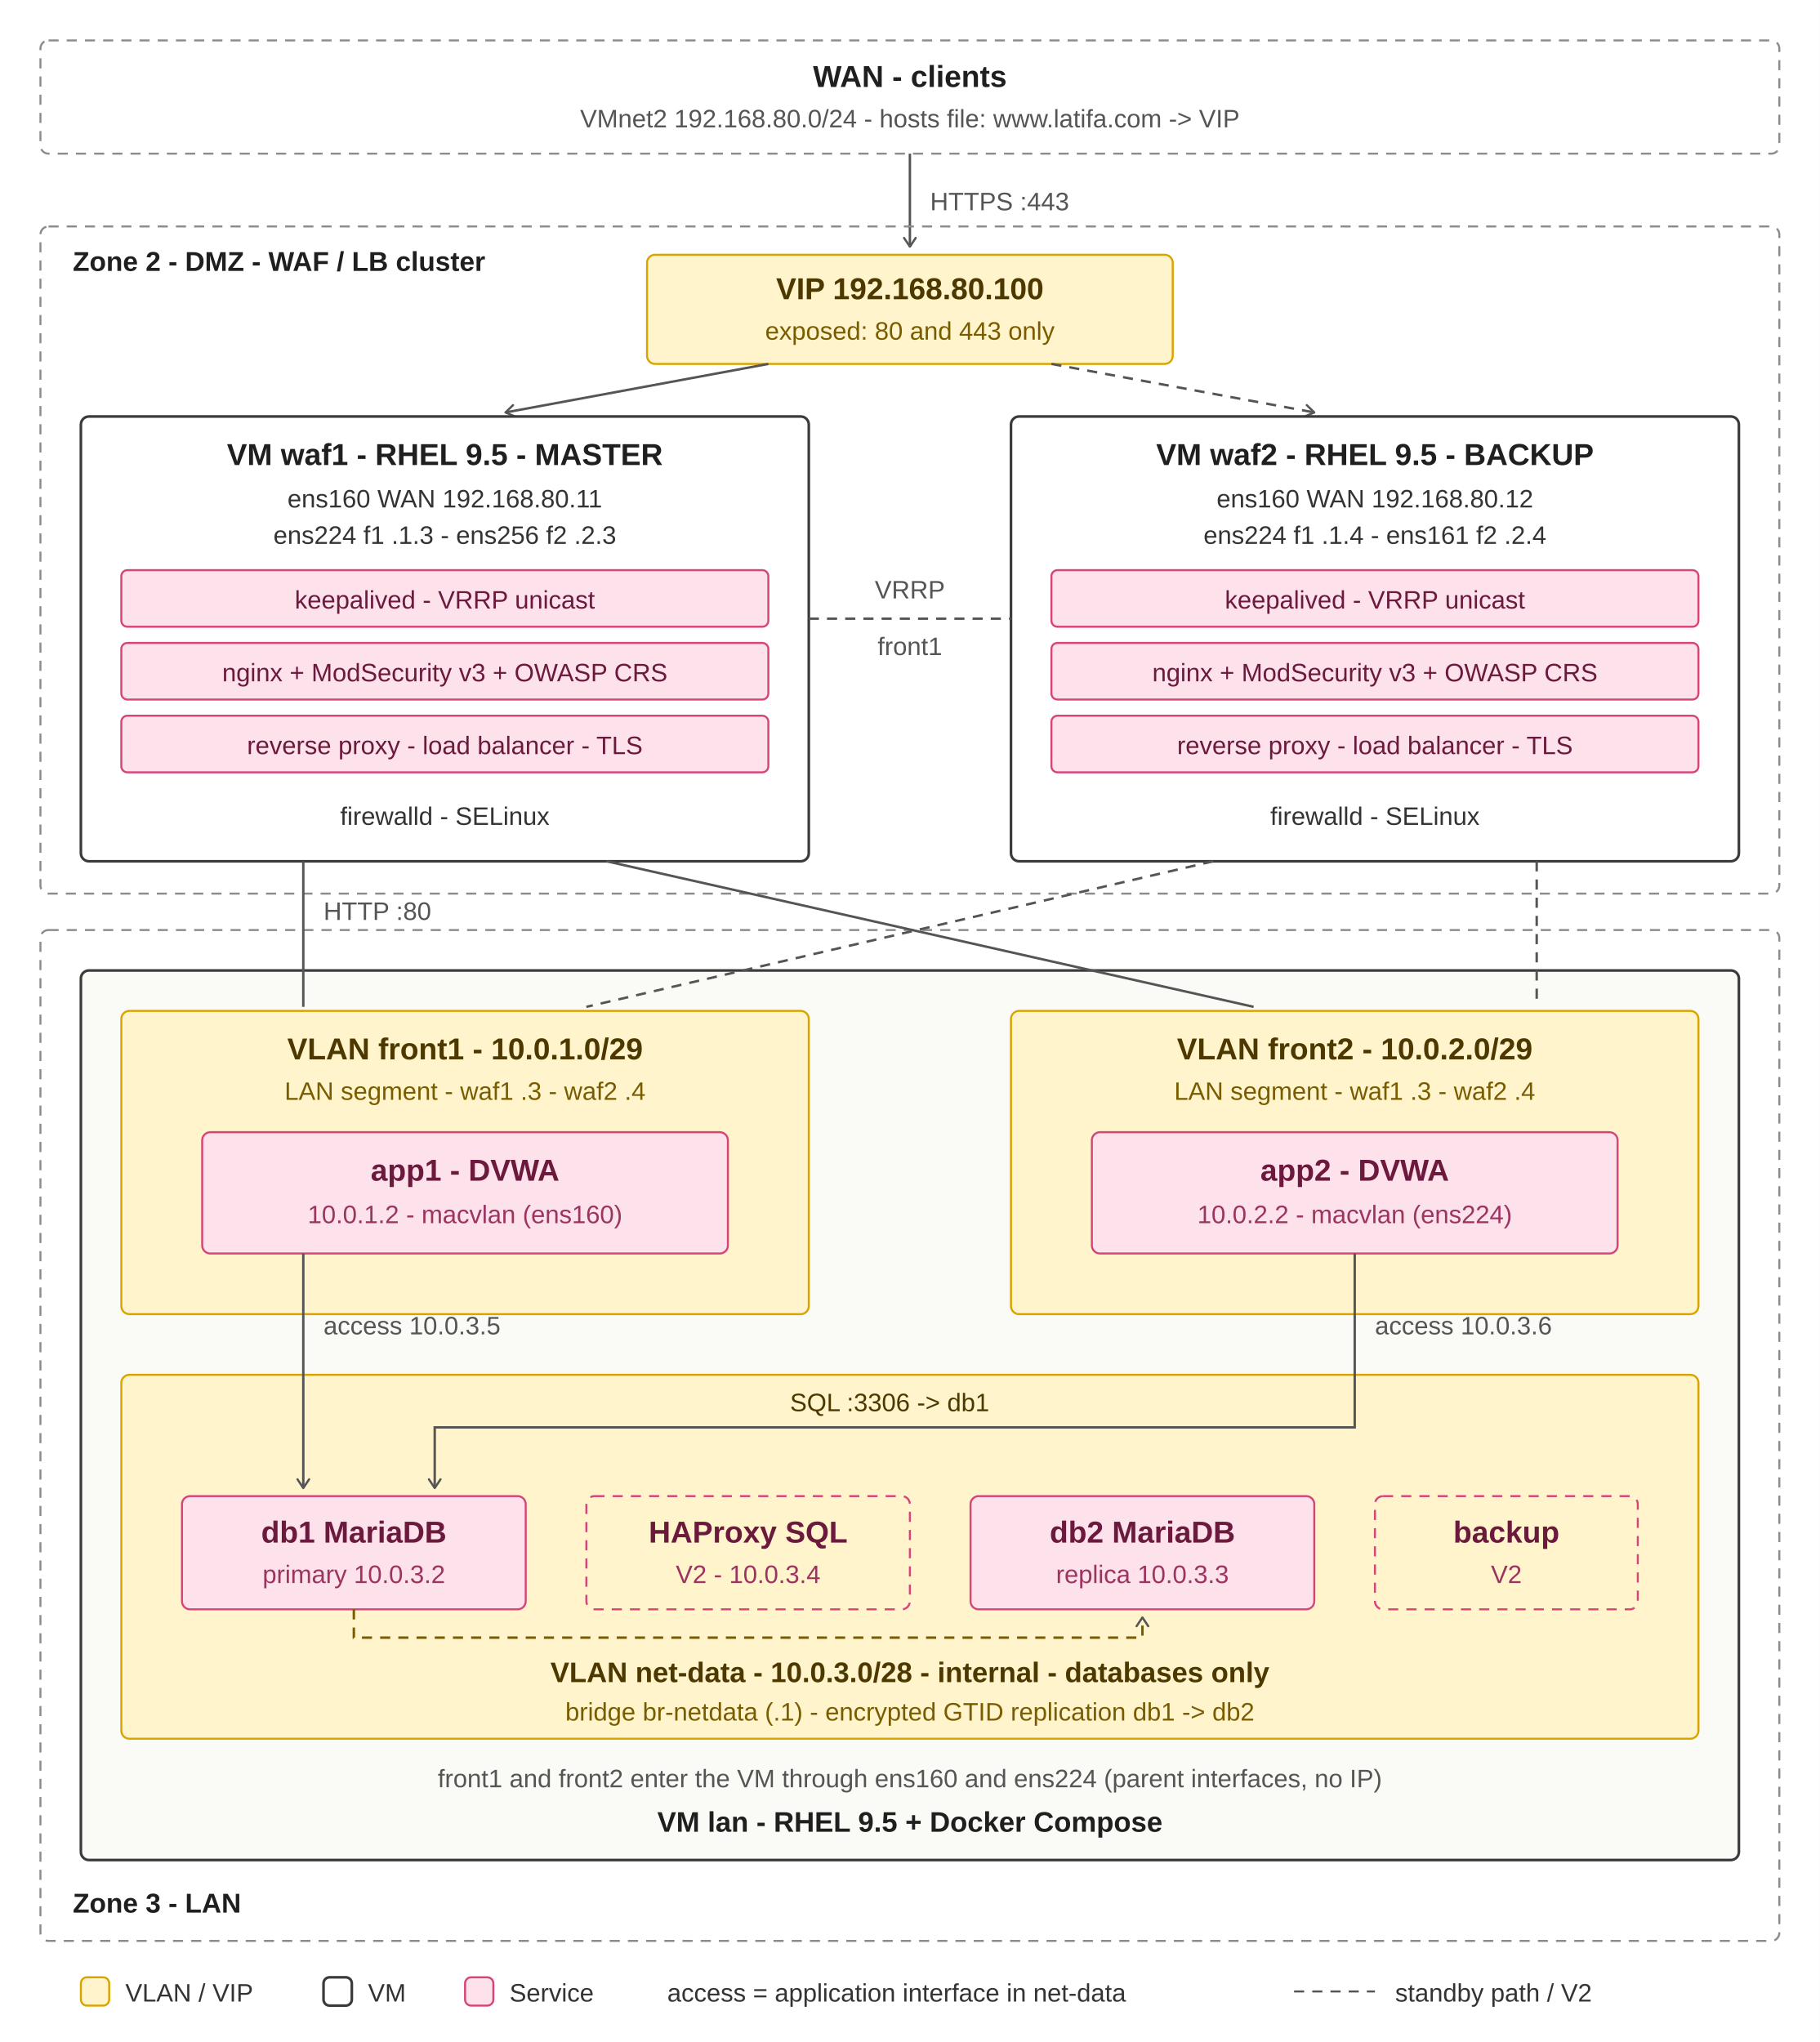
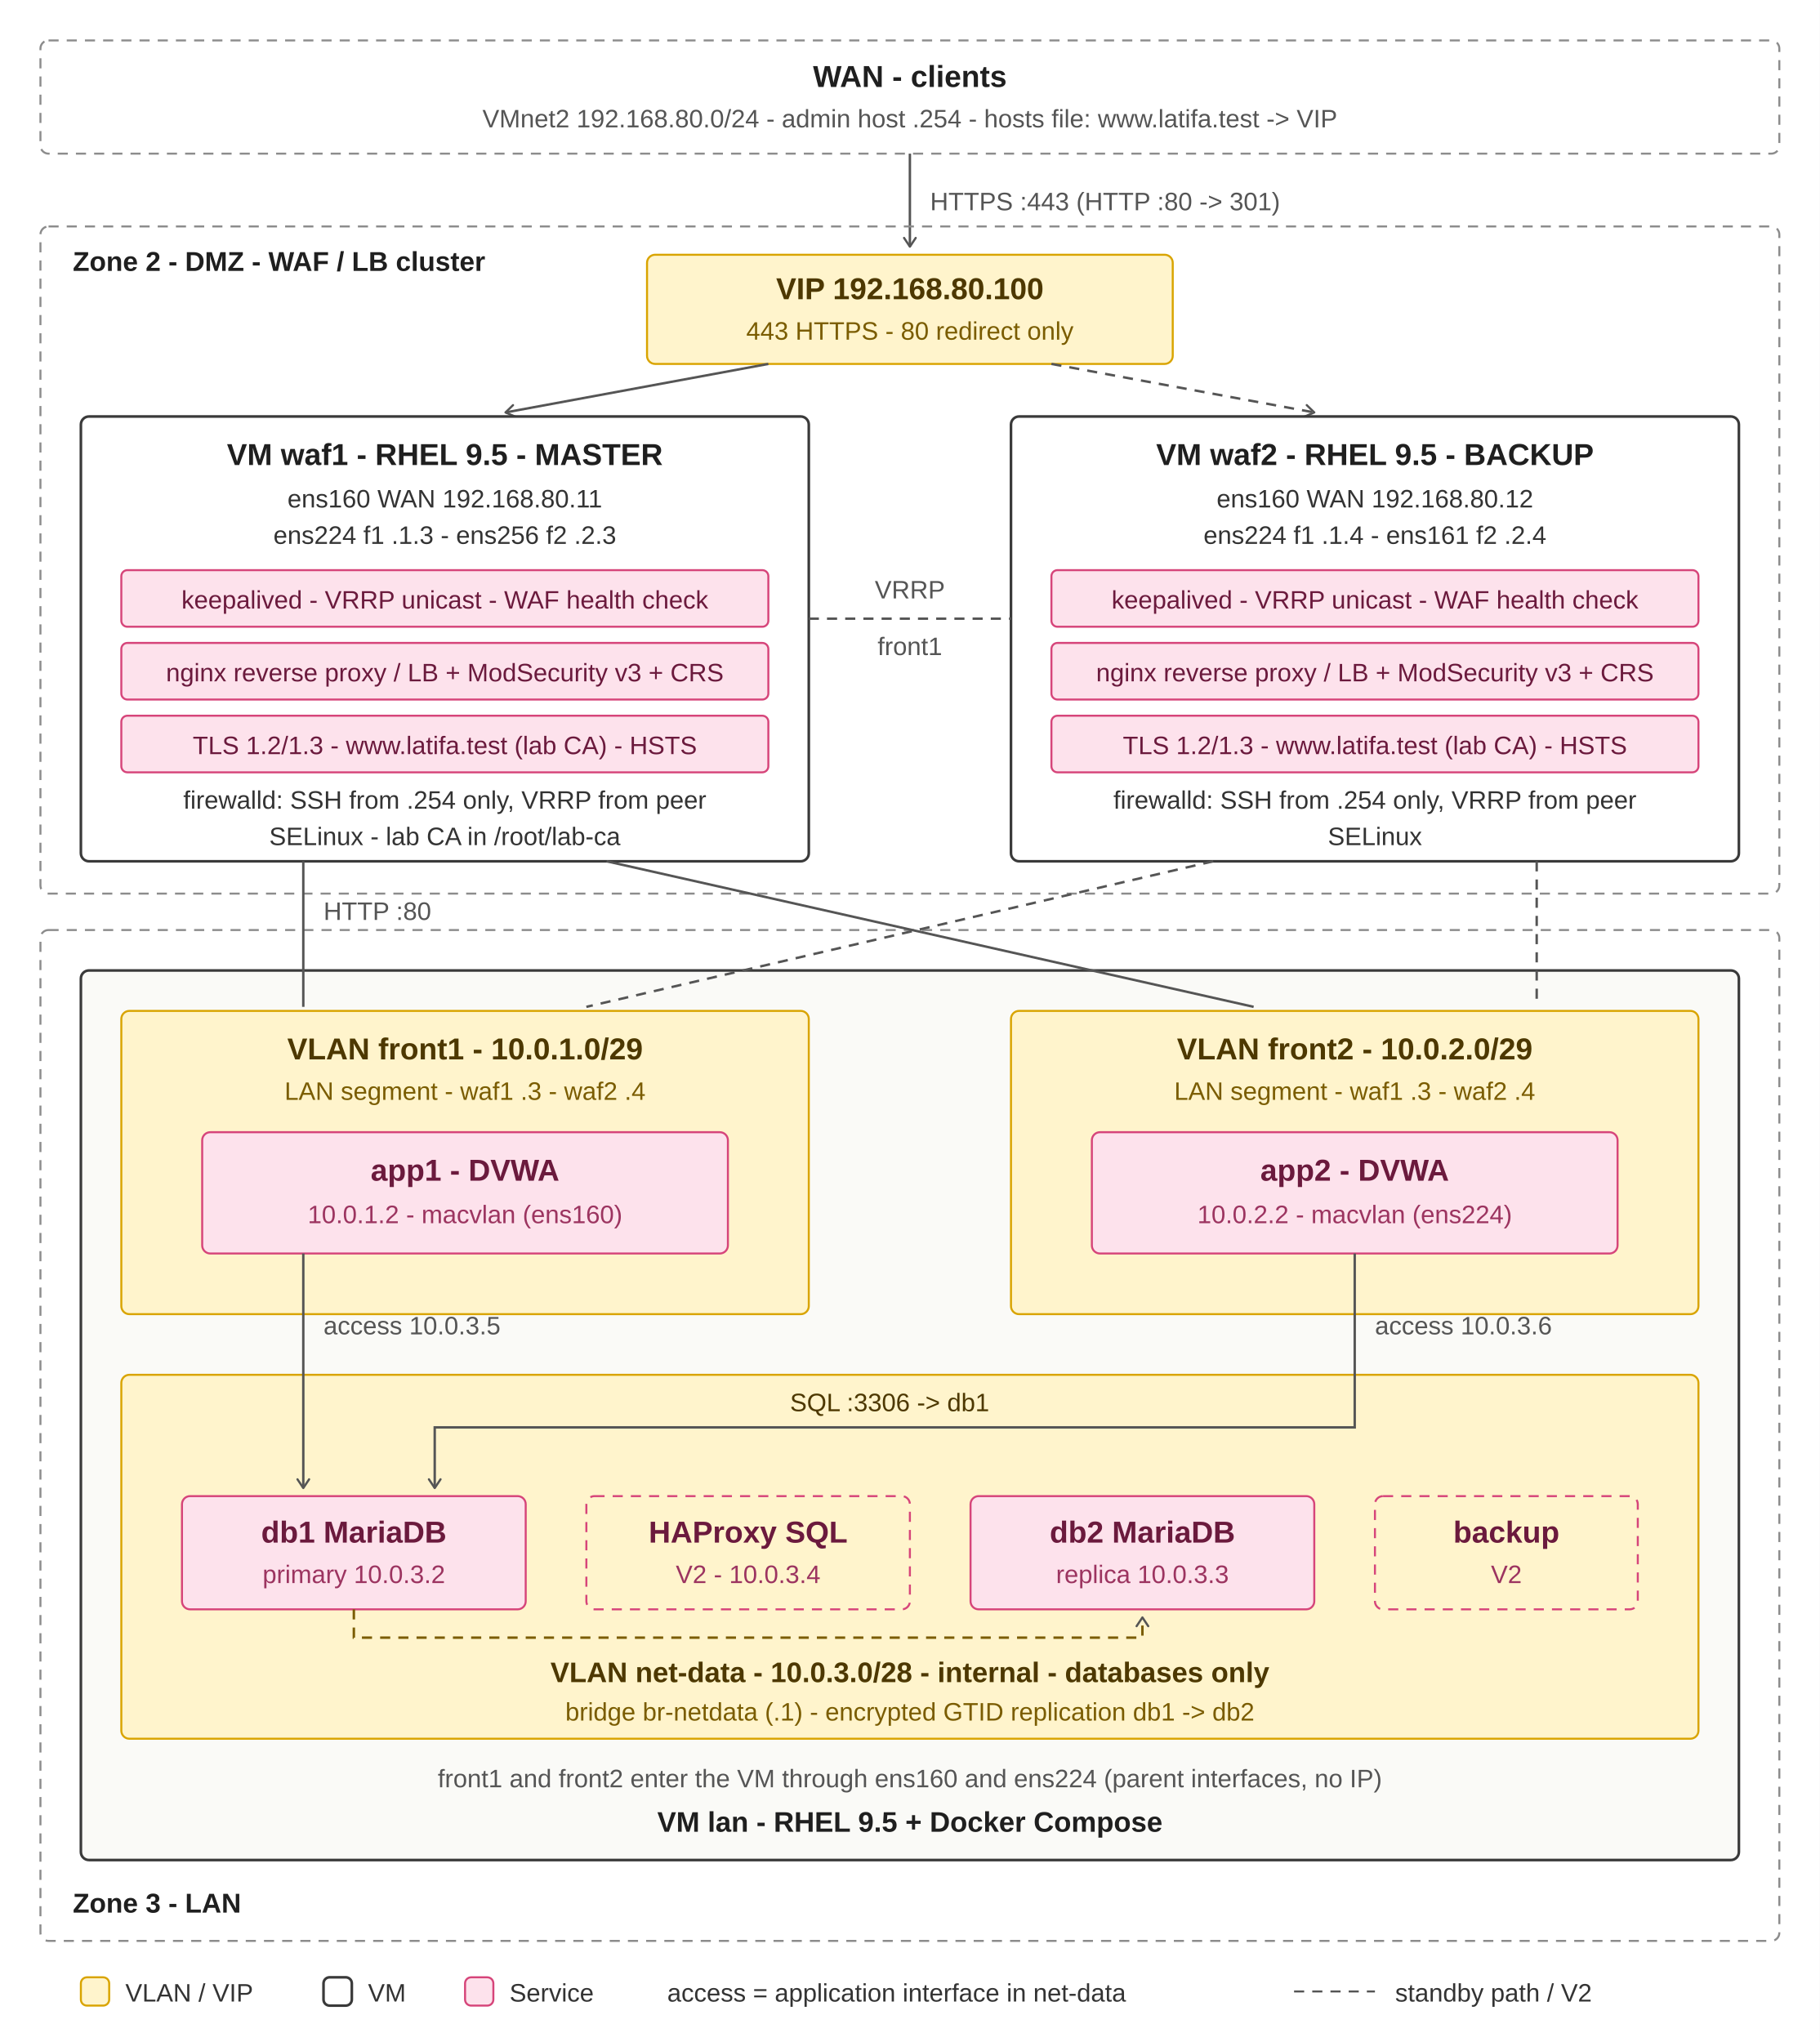
<svg xmlns="http://www.w3.org/2000/svg" width="900" height="1010" viewBox="0 0 900 1010" font-family="Arial, Helvetica, sans-serif">
  <defs>
    <marker id="a" viewBox="0 0 10 10" refX="8" refY="5" markerWidth="6" markerHeight="6" orient="auto-start-reverse">
      <path d="M2 1L8 5L2 9" fill="none" stroke="#555555" stroke-width="1.5" stroke-linecap="round" stroke-linejoin="round" />
    </marker>
  </defs>
  <rect x="0" y="0" width="900" height="1010" rx="0" fill="#FFFFFF" />
  <rect x="20" y="20" width="860" height="56" rx="4" fill="none" stroke="#8C8C8C" stroke-dasharray="5 4" />
  <text x="450" y="43" text-anchor="middle" fill="#1F1F1F" font-size="15" font-weight="600">WAN - clients</text>
-   <text x="450" y="63" text-anchor="middle" fill="#555555" font-size="12.5">VMnet2 192.168.80.0/24 - hosts file: www.latifa.com -&gt; VIP</text>
+   <text x="450" y="63" text-anchor="middle" fill="#555555" font-size="12.5">VMnet2 192.168.80.0/24 - admin host .254 - hosts file: www.latifa.test -&gt; VIP</text>
  <line x1="450" y1="76" x2="450" y2="122" stroke="#555555" stroke-width="1.2" marker-end="url(#a)" />
-   <text x="460" y="104" fill="#555555" font-size="12.5">HTTPS :443</text>
+   <text x="460" y="104" fill="#555555" font-size="12.5">HTTPS :443 (HTTP :80 -&gt; 301)</text>
  <rect x="20" y="112" width="860" height="330" rx="4" fill="none" stroke="#8C8C8C" stroke-dasharray="5 4" />
  <text x="36" y="134" fill="#1F1F1F" font-size="13.5" font-weight="600">Zone 2 - DMZ - WAF / LB cluster</text>
  <rect x="320" y="126" width="260" height="54" rx="4" fill="#FFF4CC" stroke="#D9A400" />
  <text x="450" y="148" text-anchor="middle" fill="#4D3800" font-size="15" font-weight="600">VIP 192.168.80.100</text>
-   <text x="450" y="168" text-anchor="middle" fill="#7A5C00" font-size="12.5">exposed: 80 and 443 only</text>
+   <text x="450" y="168" text-anchor="middle" fill="#7A5C00" font-size="12.5">443 HTTPS - 80 redirect only</text>
  <line x1="380" y1="180" x2="250" y2="204" stroke="#555555" stroke-width="1.2" marker-end="url(#a)" />
  <line x1="520" y1="180" x2="650" y2="204" stroke="#555555" stroke-width="1.2" stroke-dasharray="5 4" marker-end="url(#a)" />
  <rect x="40" y="206" width="360" height="220" rx="4" fill="#FFFFFF" stroke="#3A3A3A" stroke-width="1.3" />
  <text x="220" y="230" text-anchor="middle" fill="#1F1F1F" font-size="15" font-weight="600">VM waf1 - RHEL 9.5 - MASTER</text>
  <text x="220" y="251" text-anchor="middle" fill="#333333" font-size="12.5">ens160 WAN 192.168.80.11</text>
  <text x="220" y="269" text-anchor="middle" fill="#333333" font-size="12.5">ens224 f1 .1.3 - ens256 f2 .2.3</text>
  <rect x="60" y="282" width="320" height="28" rx="3" fill="#FDE2EC" stroke="#D6457A" />
-   <text x="220" y="301" text-anchor="middle" fill="#6B1A3D" font-size="12.5">keepalived - VRRP unicast</text>
+   <text x="220" y="301" text-anchor="middle" fill="#6B1A3D" font-size="12.5">keepalived - VRRP unicast - WAF health check</text>
  <rect x="60" y="318" width="320" height="28" rx="3" fill="#FDE2EC" stroke="#D6457A" />
-   <text x="220" y="337" text-anchor="middle" fill="#6B1A3D" font-size="12.5">nginx + ModSecurity v3 + OWASP CRS</text>
+   <text x="220" y="337" text-anchor="middle" fill="#6B1A3D" font-size="12.5">nginx reverse proxy / LB + ModSecurity v3 + CRS</text>
  <rect x="60" y="354" width="320" height="28" rx="3" fill="#FDE2EC" stroke="#D6457A" />
-   <text x="220" y="373" text-anchor="middle" fill="#6B1A3D" font-size="12.5">reverse proxy - load balancer - TLS</text>
-   <text x="220" y="408" text-anchor="middle" fill="#333333" font-size="12.5">firewalld - SELinux</text>
+   <text x="220" y="373" text-anchor="middle" fill="#6B1A3D" font-size="12.5">TLS 1.2/1.3 - www.latifa.test (lab CA) - HSTS</text>
+   <text x="220" y="400" text-anchor="middle" fill="#333333" font-size="12.5">firewalld: SSH from .254 only, VRRP from peer</text>
+   <text x="220" y="418" text-anchor="middle" fill="#333333" font-size="12.5">SELinux - lab CA in /root/lab-ca</text>
  <rect x="500" y="206" width="360" height="220" rx="4" fill="#FFFFFF" stroke="#3A3A3A" stroke-width="1.3" />
  <text x="680" y="230" text-anchor="middle" fill="#1F1F1F" font-size="15" font-weight="600">VM waf2 - RHEL 9.5 - BACKUP</text>
  <text x="680" y="251" text-anchor="middle" fill="#333333" font-size="12.5">ens160 WAN 192.168.80.12</text>
  <text x="680" y="269" text-anchor="middle" fill="#333333" font-size="12.5">ens224 f1 .1.4 - ens161 f2 .2.4</text>
  <rect x="520" y="282" width="320" height="28" rx="3" fill="#FDE2EC" stroke="#D6457A" />
-   <text x="680" y="301" text-anchor="middle" fill="#6B1A3D" font-size="12.5">keepalived - VRRP unicast</text>
+   <text x="680" y="301" text-anchor="middle" fill="#6B1A3D" font-size="12.5">keepalived - VRRP unicast - WAF health check</text>
  <rect x="520" y="318" width="320" height="28" rx="3" fill="#FDE2EC" stroke="#D6457A" />
-   <text x="680" y="337" text-anchor="middle" fill="#6B1A3D" font-size="12.5">nginx + ModSecurity v3 + OWASP CRS</text>
+   <text x="680" y="337" text-anchor="middle" fill="#6B1A3D" font-size="12.5">nginx reverse proxy / LB + ModSecurity v3 + CRS</text>
  <rect x="520" y="354" width="320" height="28" rx="3" fill="#FDE2EC" stroke="#D6457A" />
-   <text x="680" y="373" text-anchor="middle" fill="#6B1A3D" font-size="12.5">reverse proxy - load balancer - TLS</text>
-   <text x="680" y="408" text-anchor="middle" fill="#333333" font-size="12.5">firewalld - SELinux</text>
+   <text x="680" y="373" text-anchor="middle" fill="#6B1A3D" font-size="12.5">TLS 1.2/1.3 - www.latifa.test (lab CA) - HSTS</text>
+   <text x="680" y="400" text-anchor="middle" fill="#333333" font-size="12.5">firewalld: SSH from .254 only, VRRP from peer</text>
+   <text x="680" y="418" text-anchor="middle" fill="#333333" font-size="12.5">SELinux</text>
  <line x1="400" y1="306" x2="500" y2="306" stroke="#555555" stroke-width="1.2" stroke-dasharray="5 4" />
  <text x="450" y="296" text-anchor="middle" fill="#555555" font-size="12.5">VRRP</text>
  <text x="450" y="324" text-anchor="middle" fill="#555555" font-size="12.5">front1</text>
  <rect x="20" y="460" width="860" height="500" rx="4" fill="none" stroke="#8C8C8C" stroke-dasharray="5 4" />
  <rect x="40" y="480" width="820" height="440" rx="4" fill="#FAFAF7" stroke="#3A3A3A" stroke-width="1.3" />
  <line x1="150" y1="426" x2="150" y2="498" stroke="#555555" stroke-width="1.2" />
  <text x="160" y="455" fill="#555555" font-size="12.5">HTTP :80</text>
  <line x1="300" y1="426" x2="620" y2="498" stroke="#555555" stroke-width="1.2" />
  <line x1="600" y1="426" x2="290" y2="498" stroke="#555555" stroke-width="1.2" stroke-dasharray="5 4" />
  <line x1="760" y1="426" x2="760" y2="498" stroke="#555555" stroke-width="1.2" stroke-dasharray="5 4" />
  <rect x="60" y="500" width="340" height="150" rx="4" fill="#FFF4CC" stroke="#D9A400" />
  <text x="230" y="524" text-anchor="middle" fill="#4D3800" font-size="15" font-weight="600">VLAN front1 - 10.0.1.0/29</text>
  <text x="230" y="544" text-anchor="middle" fill="#7A5C00" font-size="12.5">LAN segment - waf1 .3 - waf2 .4</text>
  <rect x="100" y="560" width="260" height="60" rx="4" fill="#FDE2EC" stroke="#D6457A" />
  <text x="230" y="584" text-anchor="middle" fill="#6B1A3D" font-size="15" font-weight="600">app1 - DVWA</text>
  <text x="230" y="605" text-anchor="middle" fill="#9C3460" font-size="12.5">10.0.1.2 - macvlan (ens160)</text>
  <rect x="500" y="500" width="340" height="150" rx="4" fill="#FFF4CC" stroke="#D9A400" />
  <text x="670" y="524" text-anchor="middle" fill="#4D3800" font-size="15" font-weight="600">VLAN front2 - 10.0.2.0/29</text>
  <text x="670" y="544" text-anchor="middle" fill="#7A5C00" font-size="12.5">LAN segment - waf1 .3 - waf2 .4</text>
  <rect x="540" y="560" width="260" height="60" rx="4" fill="#FDE2EC" stroke="#D6457A" />
  <text x="670" y="584" text-anchor="middle" fill="#6B1A3D" font-size="15" font-weight="600">app2 - DVWA</text>
  <text x="670" y="605" text-anchor="middle" fill="#9C3460" font-size="12.5">10.0.2.2 - macvlan (ens224)</text>
  <rect x="60" y="680" width="780" height="180" rx="4" fill="#FFF4CC" stroke="#D9A400" />
  <path d="M150 620 V736" fill="none" stroke="#555555" stroke-width="1.2" marker-end="url(#a)" />
  <text x="160" y="660" fill="#555555" font-size="12.5">access 10.0.3.5</text>
  <path d="M670 620 V706 H215 V736" fill="none" stroke="#555555" stroke-width="1.2" marker-end="url(#a)" />
  <text x="680" y="660" fill="#555555" font-size="12.5">access 10.0.3.6</text>
  <text x="440" y="698" text-anchor="middle" fill="#4D3800" font-size="12.5">SQL :3306 -&gt; db1</text>
  <rect x="90" y="740" width="170" height="56" rx="4" fill="#FDE2EC" stroke="#D6457A" />
  <text x="175" y="763" text-anchor="middle" fill="#6B1A3D" font-size="15" font-weight="600">db1 MariaDB</text>
  <text x="175" y="783" text-anchor="middle" fill="#9C3460" font-size="12.5">primary 10.0.3.2</text>
  <rect x="290" y="740" width="160" height="56" rx="4" fill="none" stroke="#D6457A" stroke-dasharray="5 4" />
  <text x="370" y="763" text-anchor="middle" fill="#6B1A3D" font-size="15" font-weight="600">HAProxy SQL</text>
  <text x="370" y="783" text-anchor="middle" fill="#9C3460" font-size="12.5">V2 - 10.0.3.4</text>
  <rect x="480" y="740" width="170" height="56" rx="4" fill="#FDE2EC" stroke="#D6457A" />
  <text x="565" y="763" text-anchor="middle" fill="#6B1A3D" font-size="15" font-weight="600">db2 MariaDB</text>
  <text x="565" y="783" text-anchor="middle" fill="#9C3460" font-size="12.5">replica 10.0.3.3</text>
  <rect x="680" y="740" width="130" height="56" rx="4" fill="none" stroke="#D6457A" stroke-dasharray="5 4" />
  <text x="745" y="763" text-anchor="middle" fill="#6B1A3D" font-size="15" font-weight="600">backup</text>
  <text x="745" y="783" text-anchor="middle" fill="#9C3460" font-size="12.5">V2</text>
  <path d="M175 796 V810 H565 V800" fill="none" stroke="#7A5C00" stroke-width="1.2" stroke-dasharray="5 4" marker-end="url(#a)" />
  <text x="450" y="832" text-anchor="middle" fill="#4D3800" font-size="14" font-weight="600">VLAN net-data - 10.0.3.0/28 - internal - databases only</text>
  <text x="450" y="851" text-anchor="middle" fill="#7A5C00" font-size="12.5">bridge br-netdata (.1) - encrypted GTID replication db1 -&gt; db2</text>
  <text x="450" y="884" text-anchor="middle" fill="#555555" font-size="12.5">front1 and front2 enter the VM through ens160 and ens224 (parent interfaces, no IP)</text>
  <text x="450" y="906" text-anchor="middle" fill="#1F1F1F" font-size="14" font-weight="600">VM lan - RHEL 9.5 + Docker Compose</text>
  <text x="36" y="946" fill="#1F1F1F" font-size="13.5" font-weight="600">Zone 3 - LAN</text>
  <rect x="40" y="978" width="14" height="14" rx="3" fill="#FFF4CC" stroke="#D9A400" />
  <text x="62" y="990" fill="#333333" font-size="12.5">VLAN / VIP</text>
  <rect x="160" y="978" width="14" height="14" rx="3" fill="#FFFFFF" stroke="#3A3A3A" stroke-width="1.3" />
  <text x="182" y="990" fill="#333333" font-size="12.5">VM</text>
  <rect x="230" y="978" width="14" height="14" rx="3" fill="#FDE2EC" stroke="#D6457A" />
  <text x="252" y="990" fill="#333333" font-size="12.5">Service</text>
  <text x="330" y="990" fill="#333333" font-size="12.5">access = application interface in net-data</text>
  <line x1="640" y1="985" x2="680" y2="985" stroke="#555555" stroke-dasharray="5 4" />
  <text x="690" y="990" fill="#333333" font-size="12.5">standby path / V2</text>
</svg>
